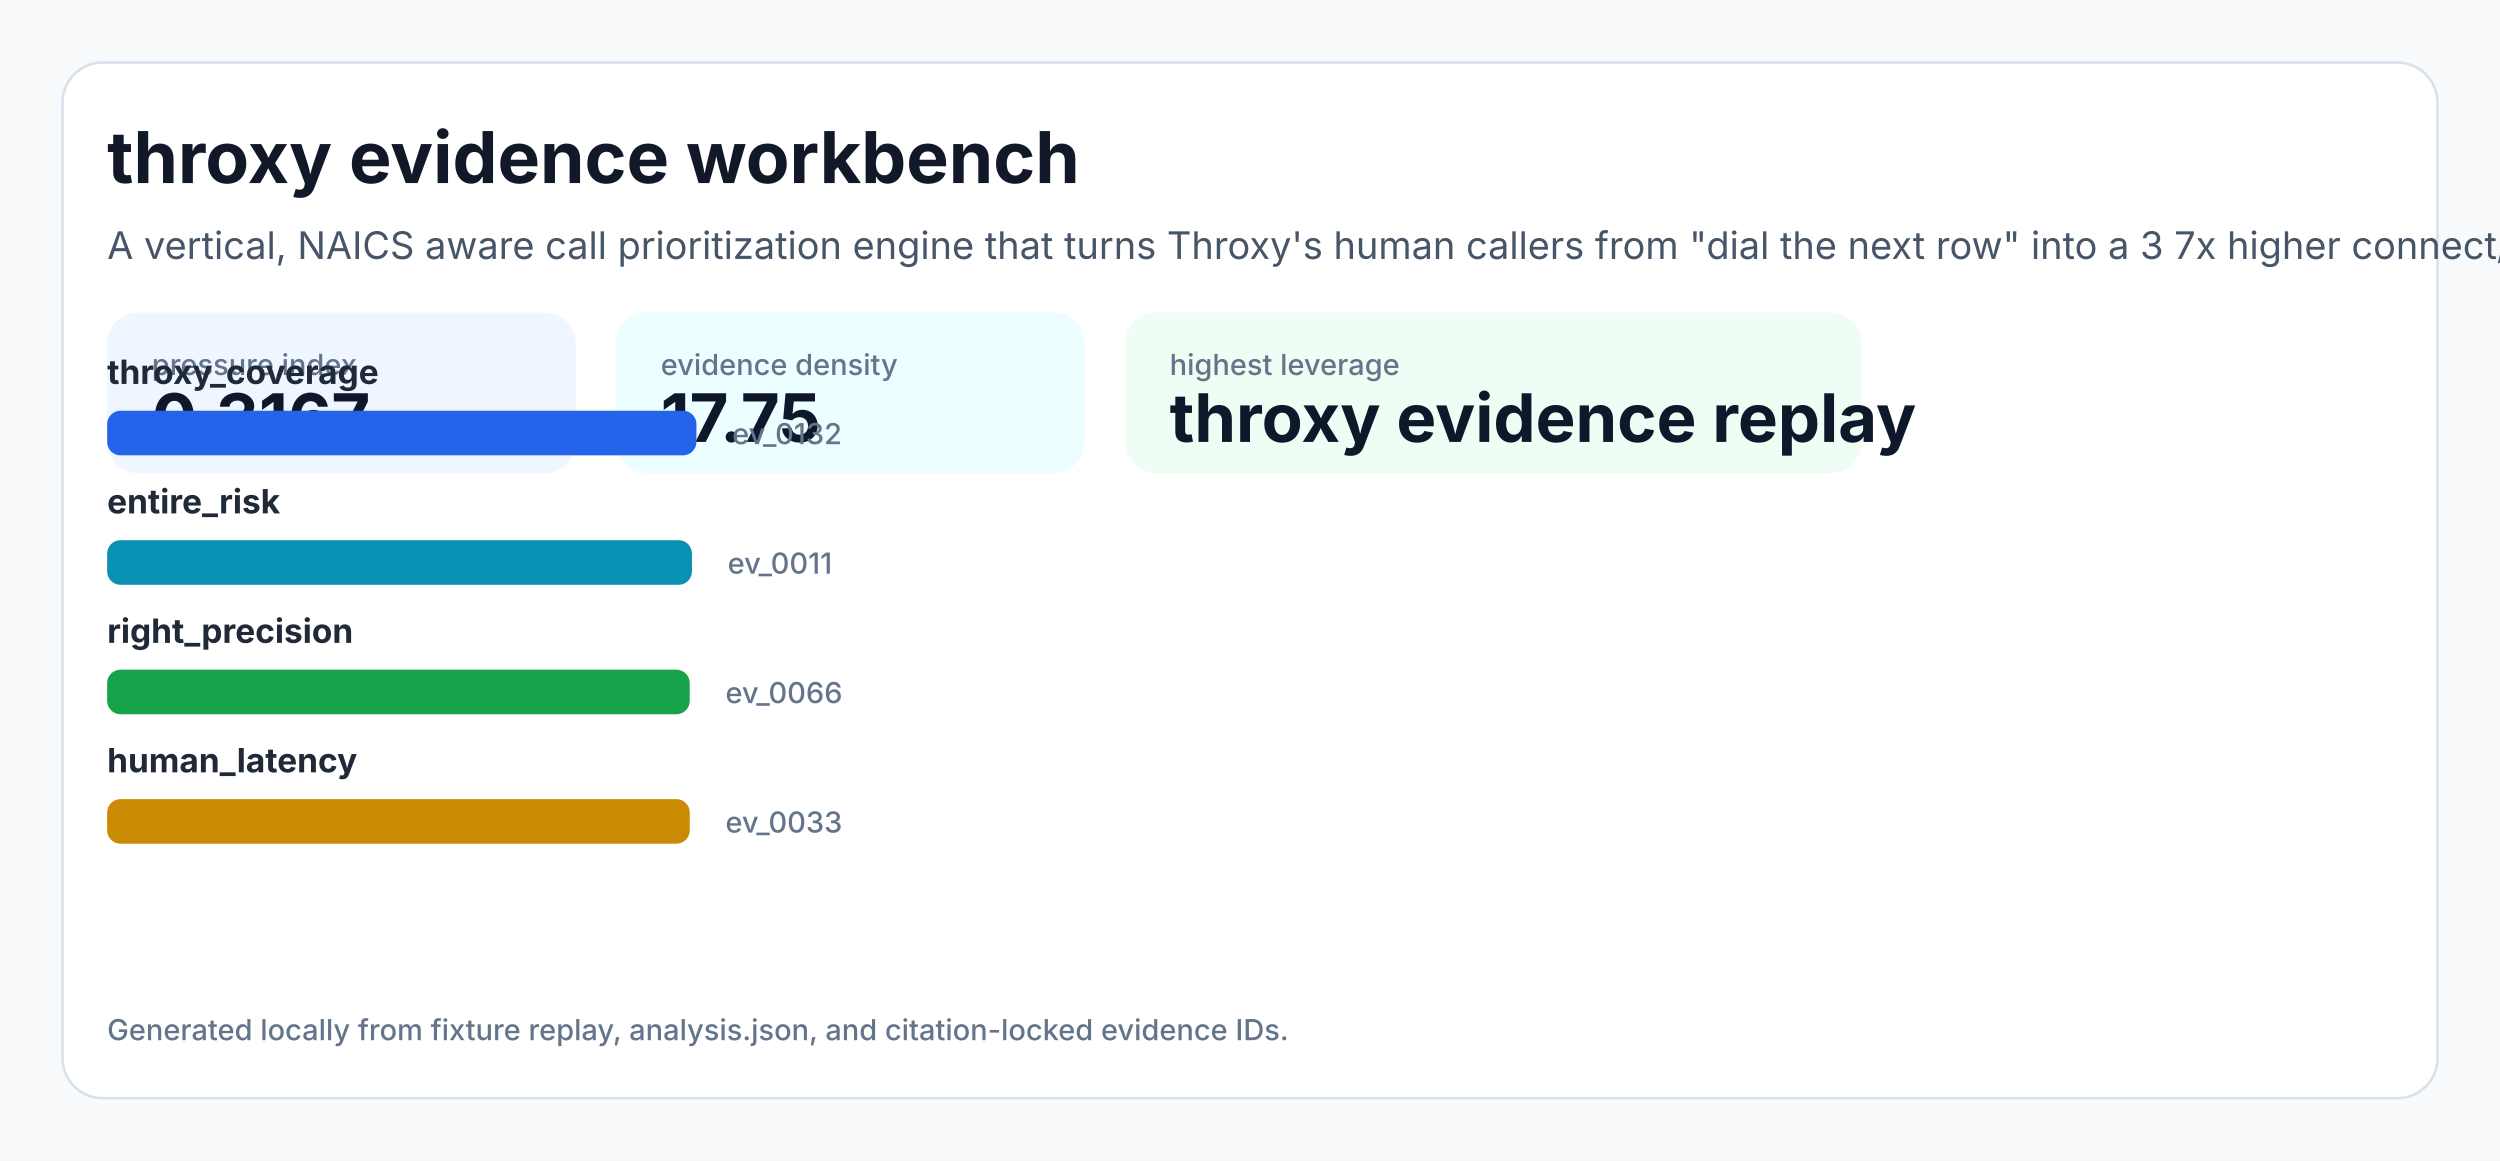
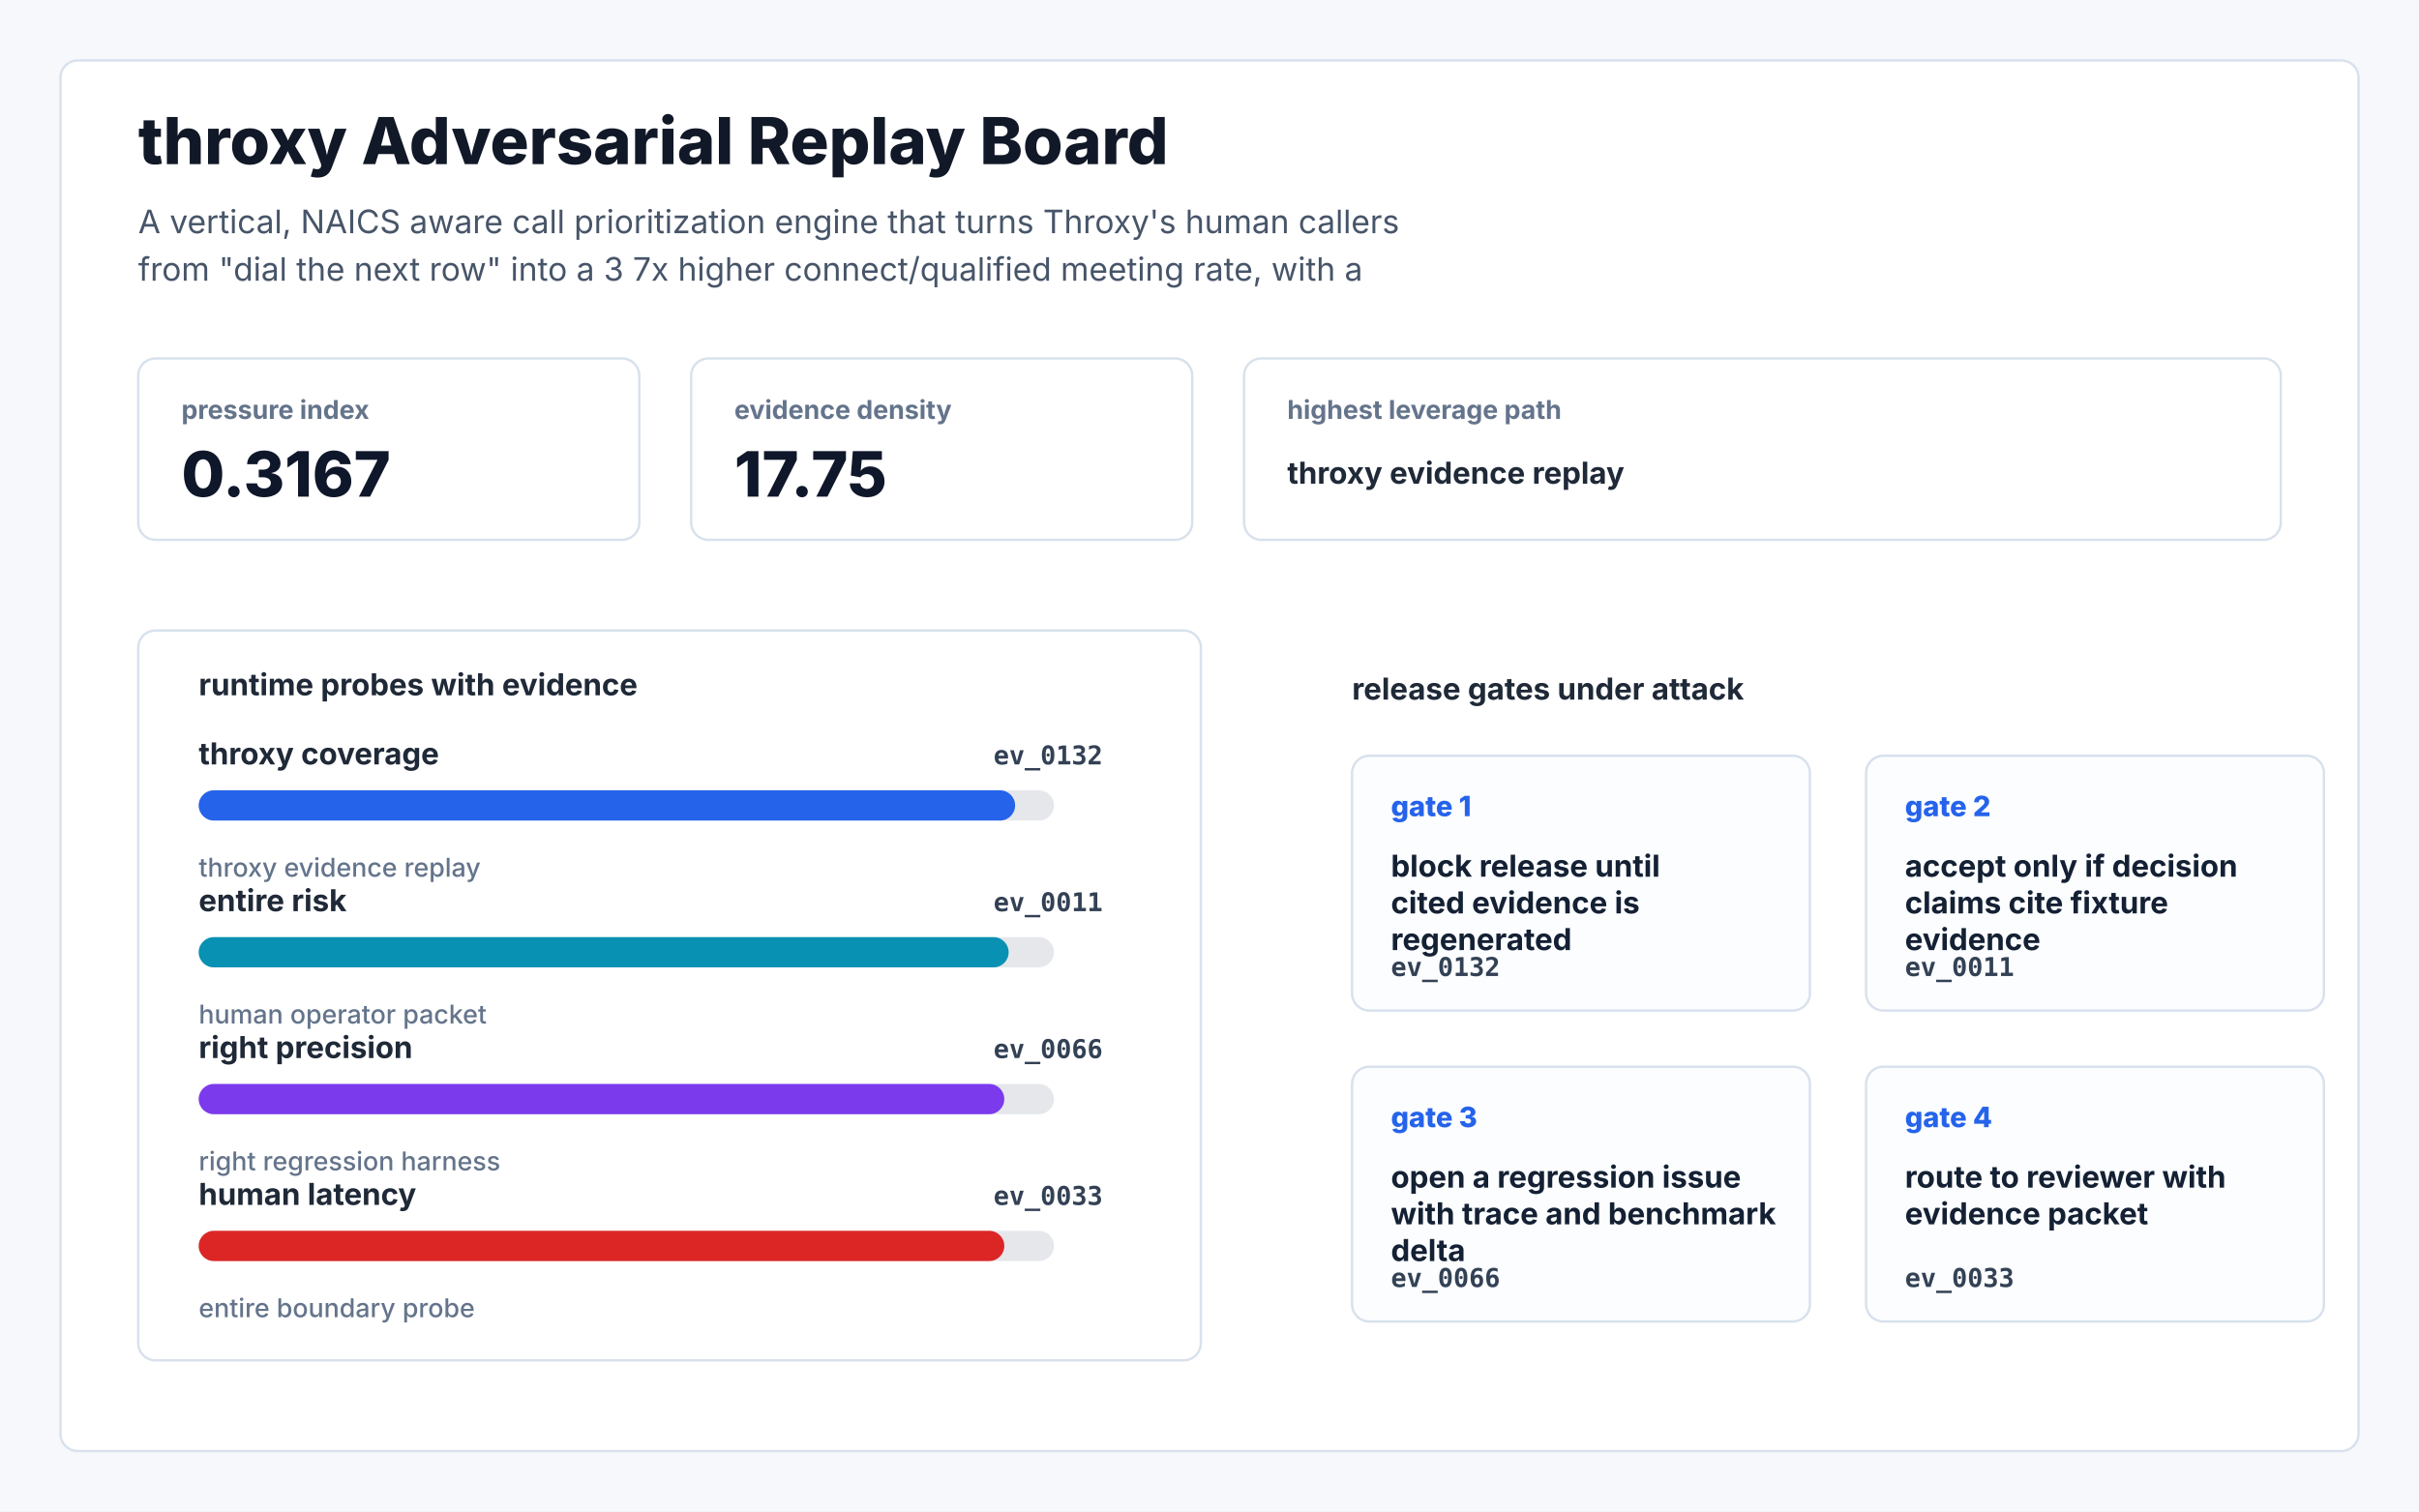
- <svg xmlns="http://www.w3.org/2000/svg" width="1120" height="520" viewBox="0 0 1120 520" role="img" aria-label="throxy project working dashboard preview">
+ <svg xmlns="http://www.w3.org/2000/svg" width="1120" height="700" viewBox="0 0 1120 700" role="img" aria-label="throxy visual evidence dashboard">
  <defs>
    <style>
-       .bg { fill: #f8fafc; }
-       .panel { fill: #ffffff; stroke: #d9e2ec; stroke-width: 1.2; }
-       .title { font: 700 32px -apple-system, BlinkMacSystemFont, "Segoe UI", sans-serif; fill: #111827; }
-       .sub { font: 400 17px -apple-system, BlinkMacSystemFont, "Segoe UI", sans-serif; fill: #475569; }
-       .label { font: 650 15px -apple-system, BlinkMacSystemFont, "Segoe UI", sans-serif; fill: #1f2937; }
-       .small { font: 500 13px -apple-system, BlinkMacSystemFont, "Segoe UI", sans-serif; fill: #64748b; }
-       .metric { font: 750 30px -apple-system, BlinkMacSystemFont, "Segoe UI", sans-serif; fill: #0f172a; }
+       .bg { fill:#f7f8fb; }
+       .panel { fill:#ffffff; stroke:#d8e1ec; stroke-width:1.1; }
+       .card { fill:#ffffff; stroke:#d8e1ec; stroke-width:1.1; }
+       .actioncard { fill:#fbfdff; stroke:#d8e1ec; stroke-width:1.1; }
+       .title { font:760 30px -apple-system,BlinkMacSystemFont,"Segoe UI",sans-serif; fill:#111827; }
+       .sub { font:420 15px -apple-system,BlinkMacSystemFont,"Segoe UI",sans-serif; fill:#475569; }
+       .label { font:700 14px -apple-system,BlinkMacSystemFont,"Segoe UI",sans-serif; fill:#1f2937; }
+       .caption { font:500 12px -apple-system,BlinkMacSystemFont,"Segoe UI",sans-serif; fill:#64748b; }
+       .small { font:650 12px -apple-system,BlinkMacSystemFont,"Segoe UI",sans-serif; fill:#64748b; }
+       .metric { font:780 29px -apple-system,BlinkMacSystemFont,"Segoe UI",sans-serif; fill:#0f172a; }
+       .rank { font:760 13px -apple-system,BlinkMacSystemFont,"Segoe UI",sans-serif; fill:#2563eb; }
+       .cardtext { font:650 14px -apple-system,BlinkMacSystemFont,"Segoe UI",sans-serif; fill:#142033; }
+       .mono { font:700 12px ui-monospace,SFMono-Regular,Menlo,monospace; fill:#334155; }
    </style>
  </defs>
-   <rect class="bg" width="1120" height="520" rx="0" />
-   <rect class="panel" x="28" y="28" width="1064" height="464" rx="18" />
-   <text class="title" x="48" y="82">throxy evidence workbench</text>
-   <text class="sub" x="48" y="116">A vertical, NAICS aware call prioritization engine that turns Throxy's human callers from "dial the next row" into a 3 7x higher connect/qualified meeting rate, with a short local demo of the rebuilt daily queue.</text>
-   <rect x="48" y="140" width="210" height="72" rx="14" fill="#eff6ff" />
-   <text class="small" x="68" y="168">pressure index</text>
-   <text class="metric" x="68" y="198">0.3167</text>
-   <rect x="276" y="140" width="210" height="72" rx="14" fill="#ecfeff" />
-   <text class="small" x="296" y="168">evidence density</text>
-   <text class="metric" x="296" y="198">17.75</text>
-   <rect x="504" y="140" width="330" height="72" rx="14" fill="#f0fdf4" />
-   <text class="small" x="524" y="168">highest leverage</text>
-   <text class="metric" x="524" y="198">throxy evidence replay</text>
-   <text x="48" y="172" class="label">throxy_coverage</text>
-   <rect x="48" y="184" width="264" height="20" rx="6" fill="#2563eb" />
-   <text x="328" y="199" class="small">ev_0132</text>
-   <text x="48" y="230" class="label">entire_risk</text>
-   <rect x="48" y="242" width="262" height="20" rx="6" fill="#0891b2" />
-   <text x="326" y="257" class="small">ev_0011</text>
-   <text x="48" y="288" class="label">right_precision</text>
-   <rect x="48" y="300" width="261" height="20" rx="6" fill="#16a34a" />
-   <text x="325" y="315" class="small">ev_0066</text>
-   <text x="48" y="346" class="label">human_latency</text>
-   <rect x="48" y="358" width="261" height="20" rx="6" fill="#ca8a04" />
-   <text x="325" y="373" class="small">ev_0033</text>
-   <text class="small" x="48" y="466">Generated locally from fixture replay, analysis.json, and citation-locked evidence IDs.</text>
+   <rect class="bg" width="1120" height="700" />
+   <rect class="panel" x="28" y="28" width="1064" height="644" rx="8" />
+   <text class="title" x="64" y="76">throxy Adversarial Replay Board</text>
+   <text class="sub" x="64" y="108">
+     <tspan x="64" dy="0">A vertical, NAICS aware call prioritization engine that turns Throxy's human callers</tspan>
+     <tspan x="64" dy="22">from "dial the next row" into a 3 7x higher connect/qualified meeting rate, with a</tspan>
+   </text>
+   <rect class="card" x="64" y="166" width="232" height="84" rx="8" />
+   <text class="small" x="84" y="194">pressure index</text>
+   <text class="metric" x="84" y="230">0.3167</text>
+   <rect class="card" x="320" y="166" width="232" height="84" rx="8" />
+   <text class="small" x="340" y="194">evidence density</text>
+   <text class="metric" x="340" y="230">17.75</text>
+   <rect class="card" x="576" y="166" width="480" height="84" rx="8" />
+   <text class="small" x="596" y="194">highest leverage path</text>
+   <text class="label" x="596" y="224">
+     <tspan x="596" dy="0">throxy evidence replay</tspan>
+   </text>
+   <rect class="card" x="64" y="292" width="492" height="338" rx="8" />
+   <text class="label" x="92" y="322">runtime probes with evidence</text>
+   <text x="92" y="354" class="label">throxy coverage</text>
+   <text x="460" y="354" class="mono">ev_0132</text>
+   <rect x="92" y="366" width="396" height="14" rx="7" fill="#e5e7eb" />
+   <rect x="92" y="366" width="378" height="14" rx="7" fill="#2563eb" />
+   <text x="92" y="406" class="caption">throxy evidence replay</text>
+   <text x="92" y="422" class="label">entire risk</text>
+   <text x="460" y="422" class="mono">ev_0011</text>
+   <rect x="92" y="434" width="396" height="14" rx="7" fill="#e5e7eb" />
+   <rect x="92" y="434" width="375" height="14" rx="7" fill="#0891b2" />
+   <text x="92" y="474" class="caption">human operator packet</text>
+   <text x="92" y="490" class="label">right precision</text>
+   <text x="460" y="490" class="mono">ev_0066</text>
+   <rect x="92" y="502" width="396" height="14" rx="7" fill="#e5e7eb" />
+   <rect x="92" y="502" width="373" height="14" rx="7" fill="#7c3aed" />
+   <text x="92" y="542" class="caption">right regression harness</text>
+   <text x="92" y="558" class="label">human latency</text>
+   <text x="460" y="558" class="mono">ev_0033</text>
+   <rect x="92" y="570" width="396" height="14" rx="7" fill="#e5e7eb" />
+   <rect x="92" y="570" width="373" height="14" rx="7" fill="#dc2626" />
+   <text x="92" y="610" class="caption">entire boundary probe</text>
+   <text class="label" x="626" y="324">release gates under attack</text>
+   <rect class="actioncard" x="626" y="350" width="212" height="118" rx="8" />
+   <text class="rank" x="644" y="378">gate 1</text>
+   <text class="cardtext" x="644" y="406">
+     <tspan x="644" dy="0">block release until</tspan>
+     <tspan x="644" dy="17">cited evidence is</tspan>
+     <tspan x="644" dy="17">regenerated</tspan>
+   </text>
+   <text class="mono" x="644" y="452">ev_0132</text>
+   <rect class="actioncard" x="864" y="350" width="212" height="118" rx="8" />
+   <text class="rank" x="882" y="378">gate 2</text>
+   <text class="cardtext" x="882" y="406">
+     <tspan x="882" dy="0">accept only if decision</tspan>
+     <tspan x="882" dy="17">claims cite fixture</tspan>
+     <tspan x="882" dy="17">evidence</tspan>
+   </text>
+   <text class="mono" x="882" y="452">ev_0011</text>
+   <rect class="actioncard" x="626" y="494" width="212" height="118" rx="8" />
+   <text class="rank" x="644" y="522">gate 3</text>
+   <text class="cardtext" x="644" y="550">
+     <tspan x="644" dy="0">open a regression issue</tspan>
+     <tspan x="644" dy="17">with trace and benchmark</tspan>
+     <tspan x="644" dy="17">delta</tspan>
+   </text>
+   <text class="mono" x="644" y="596">ev_0066</text>
+   <rect class="actioncard" x="864" y="494" width="212" height="118" rx="8" />
+   <text class="rank" x="882" y="522">gate 4</text>
+   <text class="cardtext" x="882" y="550">
+     <tspan x="882" dy="0">route to reviewer with</tspan>
+     <tspan x="882" dy="17">evidence packet</tspan>
+   </text>
+   <text class="mono" x="882" y="596">ev_0033</text>
</svg>
